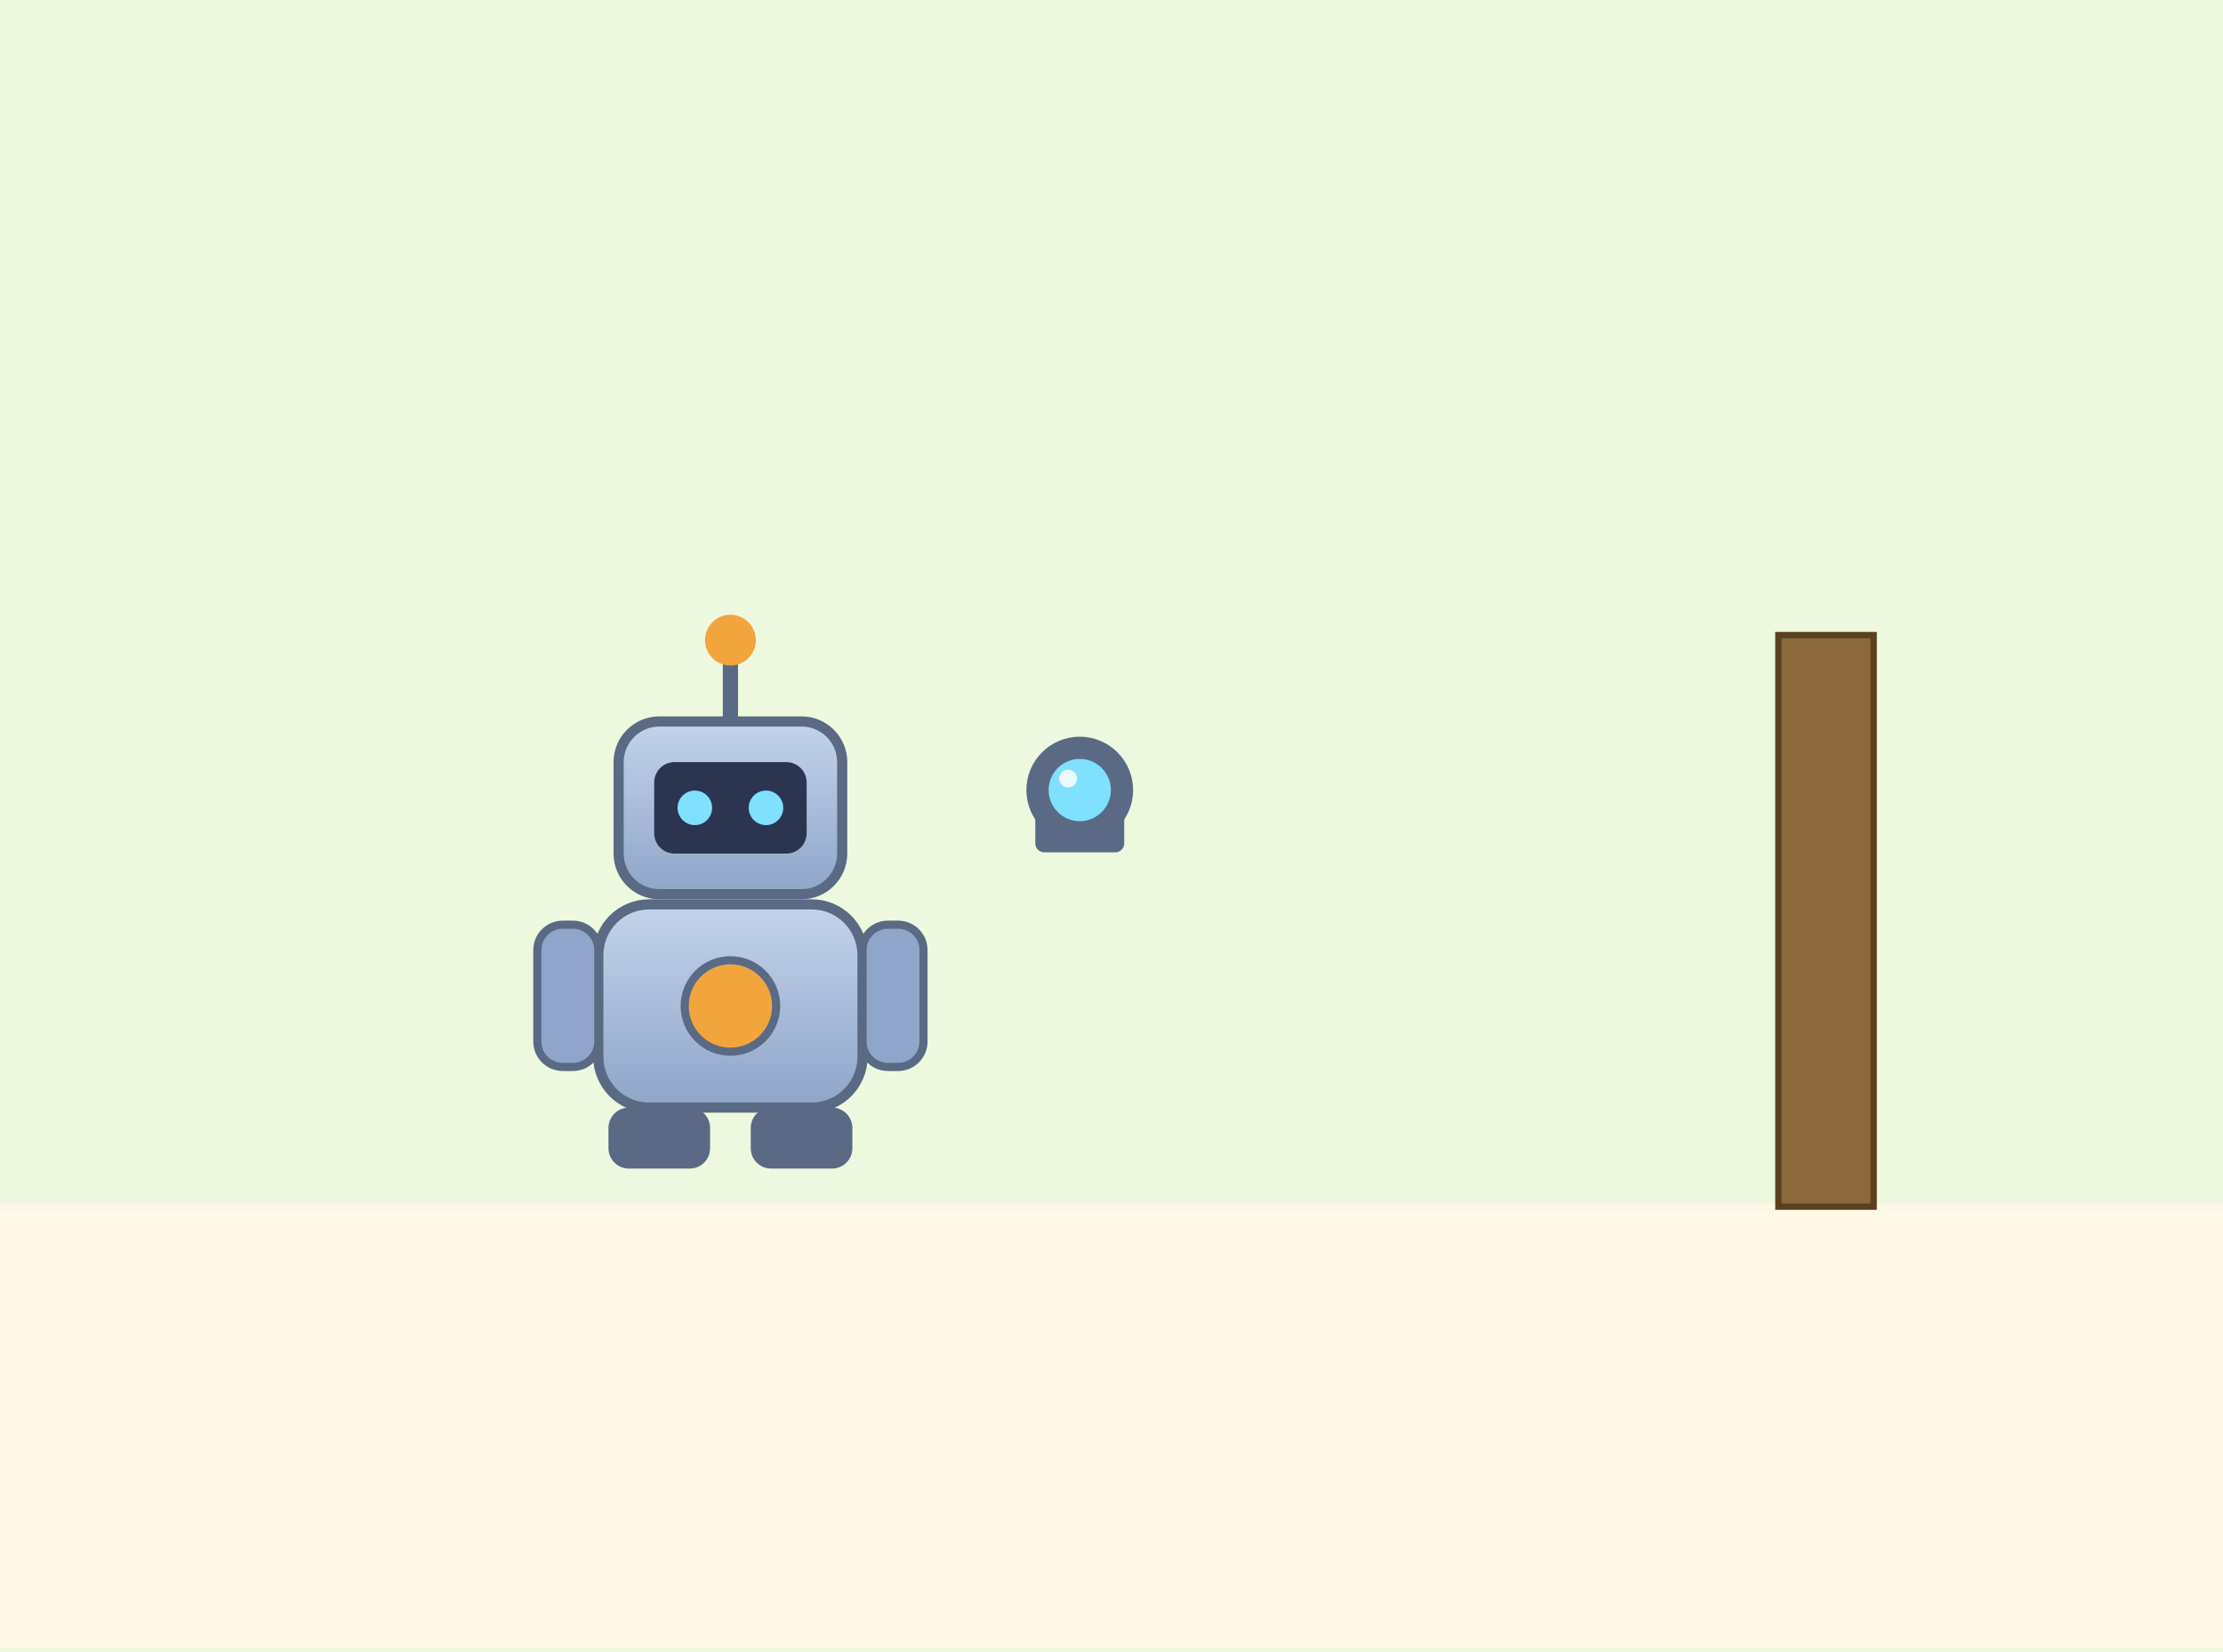
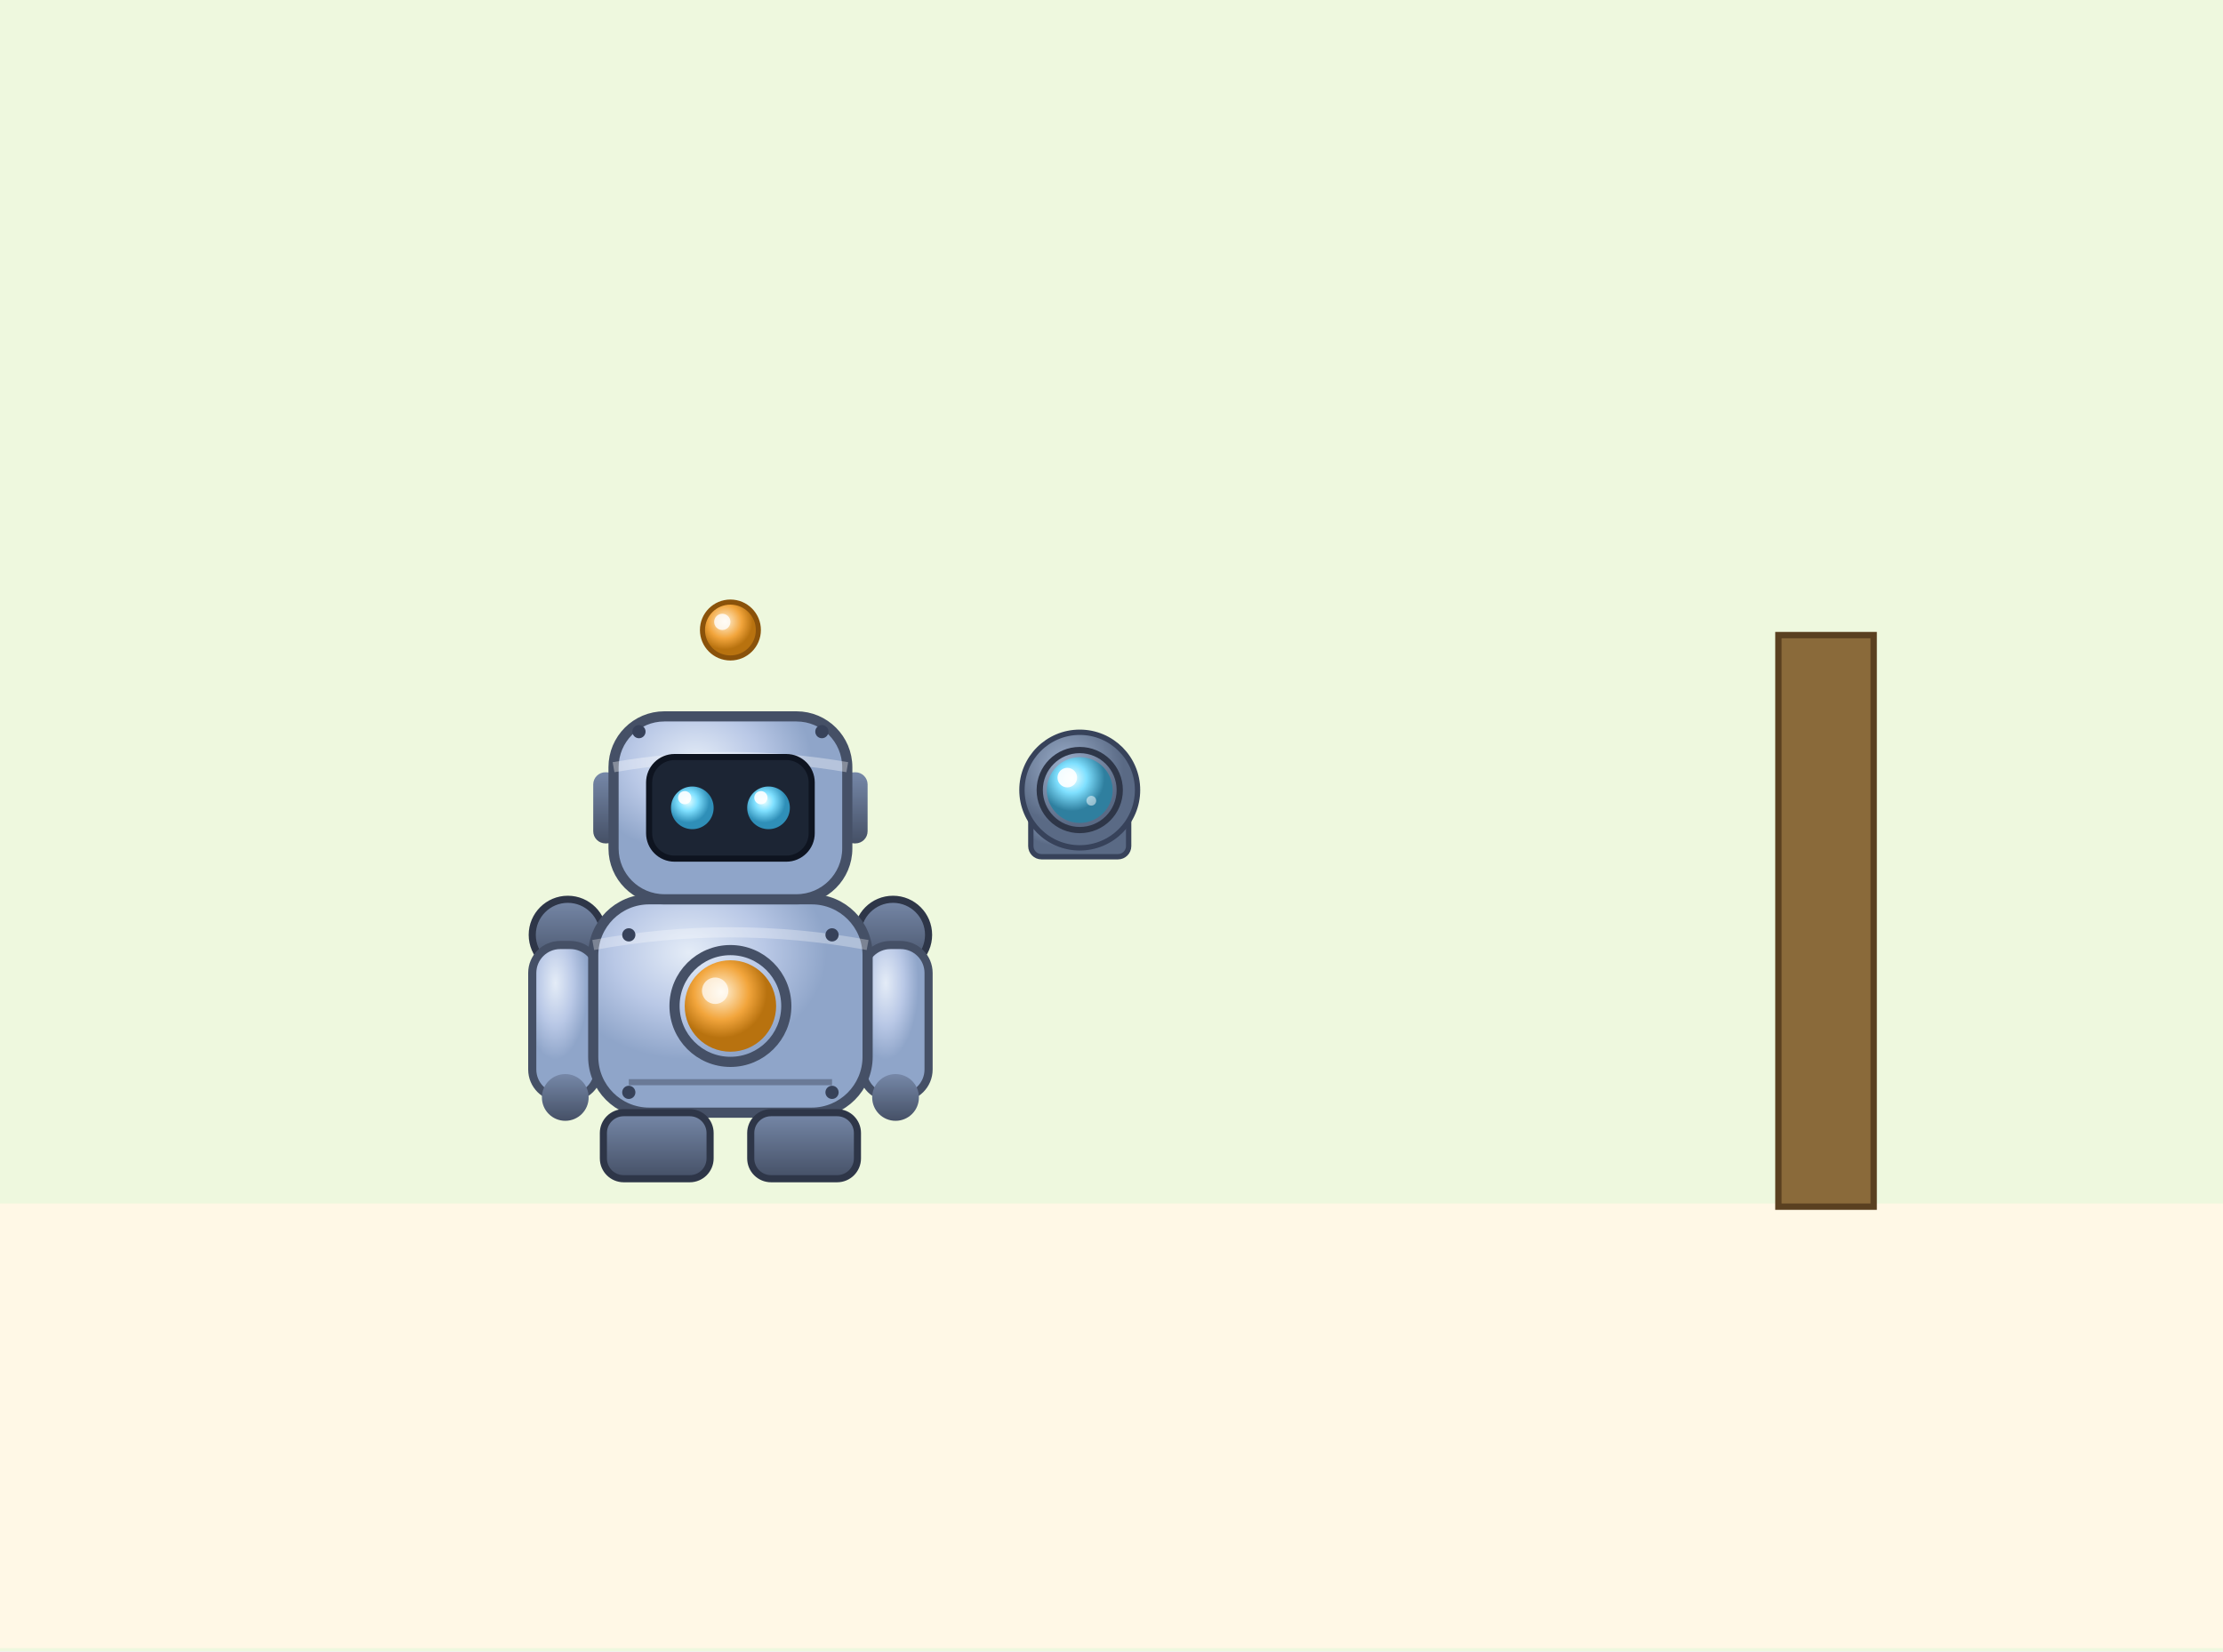
<svg xmlns="http://www.w3.org/2000/svg" viewBox="0 0 700 520">
  <rect width="700" height="520" fill="#eef8de" />
  <rect y="379" width="700" height="140" fill="#fff8e6" />
  <defs>
-     <linearGradient id="rbGrb230_320" x1="0" y1="0" x2="0" y2="1">
-       <stop offset="0%" stop-color="#c3d3ea" />
+     <radialGradient id="rbGrb230_320" cx="35%" cy="25%">
+       <stop offset="0%" stop-color="#e4ecf7" />
+       <stop offset="55%" stop-color="#b9c8e6" />
      <stop offset="100%" stop-color="#8fa5c9" />
+     </radialGradient>
+     <radialGradient id="rbLensrb230_320" cx="40%" cy="35%">
+       <stop offset="0%" stop-color="#eaffff" />
+       <stop offset="45%" stop-color="#7fe0ff" />
+       <stop offset="100%" stop-color="#2f8fb8" />
+     </radialGradient>
+     <radialGradient id="rbCorerb230_320" cx="40%" cy="35%">
+       <stop offset="0%" stop-color="#fff2d8" />
+       <stop offset="60%" stop-color="#f2a53c" />
+       <stop offset="100%" stop-color="#b8720f" />
+     </radialGradient>
+     <linearGradient id="rbDarkrb230_320" x1="0" y1="0" x2="0" y2="1">
+       <stop offset="0%" stop-color="#7688a8" />
+       <stop offset="100%" stop-color="#455066" />
    </linearGradient>
  </defs>
-   <line x1="230" y1="208.0" x2="230" y2="227.2" stroke="#5a6a85" stroke-width="4.8" />
-   <circle cx="230" cy="201.6" r="8.0" fill="#f2a53c" />
-   <rect x="194.8" y="227.2" width="70.4" height="54.4" rx="12.8" fill="url(#rbGrb230_320)" stroke="#5a6a85" stroke-width="3.2" />
-   <rect x="206.0" y="240.0" width="48.0" height="28.8" rx="6.4" fill="#2b3550" />
-   <circle cx="218.8" cy="254.4" r="5.44" fill="#7fe0ff" />
-   <circle cx="241.2" cy="254.4" r="5.44" fill="#7fe0ff" />
-   <rect x="188.4" y="284.8" width="83.2" height="64.0" rx="16.0" fill="url(#rbGrb230_320)" stroke="#5a6a85" stroke-width="3.2" />
-   <circle cx="230" cy="316.8" r="14.4" fill="#f2a53c" stroke="#5a6a85" stroke-width="2.56" />
-   <rect x="169.2" y="291.2" width="19.2" height="44.8" rx="8.0" fill="#8fa5c9" stroke="#5a6a85" stroke-width="2.56" />
-   <rect x="271.6" y="291.2" width="19.2" height="44.8" rx="8.0" fill="#8fa5c9" stroke="#5a6a85" stroke-width="2.56" />
-   <rect x="191.6" y="348.8" width="32.0" height="19.2" rx="6.4" fill="#5a6a85" />
-   <rect x="236.4" y="348.8" width="32.0" height="19.2" rx="6.4" fill="#5a6a85" />
-   <rect x="326.0" y="254.4" width="28.0" height="14.0" rx="2.8" fill="#5a6a85" />
-   <circle cx="340" cy="248.8" r="16.8" fill="#5a6a85" />
-   <circle cx="340" cy="248.8" r="9.8" fill="#7fe0ff" />
-   <circle cx="336.36" cy="245.16" r="2.8" fill="#fff" opacity="0.85" />
+   <circle cx="178.8" cy="294.4" r="11.2" fill="url(#rbDarkrb230_320)" stroke="#2e3648" stroke-width="2.24" />
+   <circle cx="281.2" cy="294.4" r="11.2" fill="url(#rbDarkrb230_320)" stroke="#2e3648" stroke-width="2.24" />
+   <rect x="167.6" y="297.6" width="20.8" height="48.0" rx="8.8" fill="url(#rbGrb230_320)" stroke="#455066" stroke-width="2.56" />
+   <rect x="271.6" y="297.6" width="20.8" height="48.0" rx="8.8" fill="url(#rbGrb230_320)" stroke="#455066" stroke-width="2.56" />
+   <circle cx="178.0" cy="345.6" r="7.36" fill="url(#rbDarkrb230_320)" />
+   <circle cx="282.0" cy="345.6" r="7.36" fill="url(#rbDarkrb230_320)" />
+   <rect x="186.8" y="283.2" width="86.4" height="67.2" rx="17.6" fill="url(#rbGrb230_320)" stroke="#455066" stroke-width="3.2" />
+   <path d="M186.8,297.6 Q230,289.6 273.2,297.6" fill="none" stroke="#fff" stroke-width="3.2" opacity="0.3" />
+   <line x1="198.0" y1="340.8" x2="262.0" y2="340.8" stroke="#455066" stroke-width="1.92" opacity="0.5" />
+   <circle cx="198.0" cy="294.4" r="2.08" fill="#37425a" />
+   <circle cx="262.0" cy="294.4" r="2.08" fill="#37425a" />
+   <circle cx="198.0" cy="344.0" r="2.08" fill="#37425a" />
+   <circle cx="262.0" cy="344.0" r="2.08" fill="#37425a" />
+   <circle cx="230" cy="316.8" r="17.6" fill="none" stroke="#455066" stroke-width="3.2" />
+   <circle cx="230" cy="316.8" r="14.4" fill="url(#rbCorerb230_320)" />
+   <circle cx="225.2" cy="312.0" r="4.16" fill="#fff" opacity="0.7" />
+   <rect x="186.8" y="243.2" width="8.0" height="22.4" rx="3.84" fill="url(#rbDarkrb230_320)" />
+   <rect x="265.2" y="243.2" width="8.0" height="22.4" rx="3.84" fill="url(#rbDarkrb230_320)" />
+   <rect x="193.2" y="225.6" width="73.6" height="57.6" rx="16.0" fill="url(#rbGrb230_320)" stroke="#455066" stroke-width="3.2" />
+   <path d="M193.2,241.6 Q230,235.2 266.8,241.6" fill="none" stroke="#fff" stroke-width="3.2" opacity="0.35" />
+   <circle cx="201.2" cy="230.4" r="2.08" fill="#37425a" />
+   <circle cx="258.8" cy="230.4" r="2.08" fill="#37425a" />
+   <rect x="204.4" y="238.4" width="51.2" height="32.0" rx="8.0" fill="#1c2534" stroke="#0e1420" stroke-width="1.92" />
+   <circle cx="218.0" cy="254.4" r="6.72" fill="url(#rbLensrb230_320)" />
+   <circle cx="242.0" cy="254.4" r="6.72" fill="url(#rbLensrb230_320)" />
+   <circle cx="215.6" cy="251.2" r="2.08" fill="#fff" opacity="0.9" />
+   <circle cx="239.6" cy="251.2" r="2.08" fill="#fff" opacity="0.9" />
+   <line x1="230" y1="204.8" x2="230" y2="227.2" stroke="url(#rbDarkrb230_320)" stroke-width="4.8" />
+   <circle cx="230" cy="198.4" r="8.8" fill="url(#rbCorerb230_320)" stroke="#8a520a" stroke-width="1.6" />
+   <circle cx="227.44" cy="195.84" r="2.56" fill="#fff" opacity="0.8" />
+   <rect x="190.0" y="350.4" width="33.6" height="20.8" rx="6.4" fill="url(#rbDarkrb230_320)" stroke="#2e3648" stroke-width="2.24" />
+   <rect x="236.4" y="350.4" width="33.6" height="20.8" rx="6.4" fill="url(#rbDarkrb230_320)" stroke="#2e3648" stroke-width="2.24" />
+   <defs>
+     <radialGradient id="snGsn340_260" cx="38%" cy="30%">
+       <stop offset="0%" stop-color="#9db0cc" />
+       <stop offset="100%" stop-color="#5a6a85" />
+     </radialGradient>
+     <radialGradient id="snEyesn340_260" cx="38%" cy="32%">
+       <stop offset="0%" stop-color="#f0feff" />
+       <stop offset="45%" stop-color="#7fe0ff" />
+       <stop offset="100%" stop-color="#2f7f9f" />
+     </radialGradient>
+   </defs>
+   <rect x="324.6" y="254.4" width="30.8" height="15.4" rx="3.36" fill="url(#snGsn340_260)" stroke="#37425a" stroke-width="1.68" />
+   <circle cx="340" cy="248.8" r="18.2" fill="url(#snGsn340_260)" stroke="#37425a" stroke-width="1.68" />
+   <circle cx="340" cy="248.8" r="12.6" fill="none" stroke="#2e3648" stroke-width="1.96" />
+   <circle cx="340" cy="248.8" r="10.36" fill="url(#snEyesn340_260)" />
+   <circle cx="336.08" cy="244.88" r="3.08" fill="#fff" opacity="0.9" />
+   <circle cx="343.64" cy="252.16" r="1.54" fill="#fff" opacity="0.5" />
  <rect x="560" y="200" width="30" height="180" fill="#8a6a3a" stroke="#5a4020" stroke-width="2" />
</svg>
